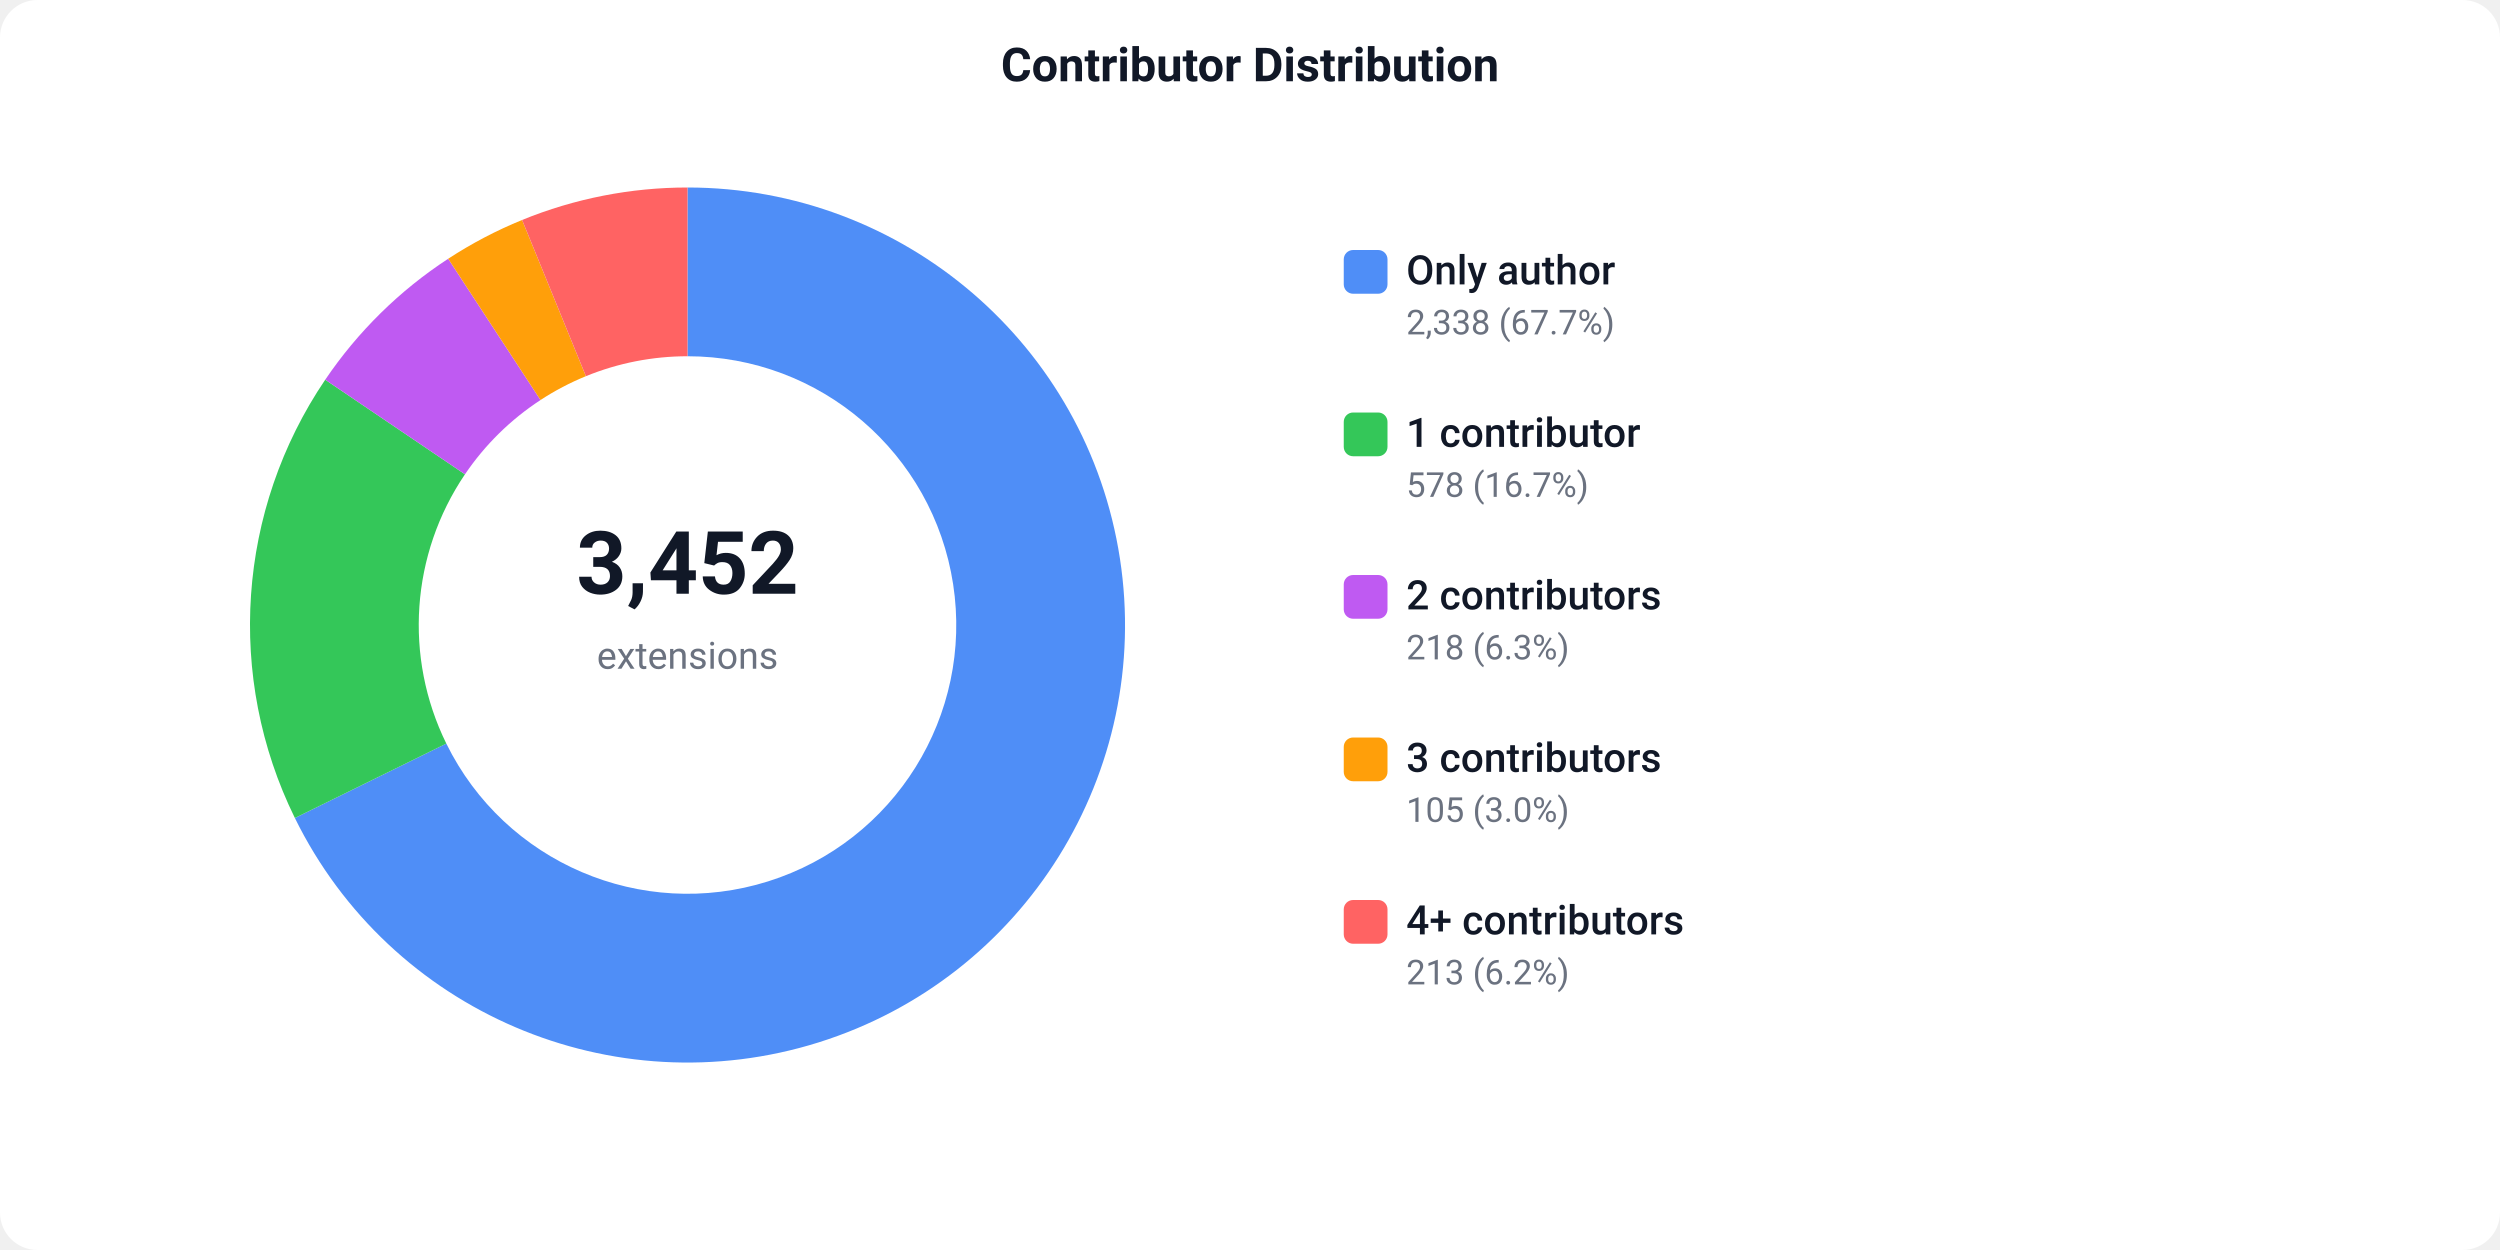
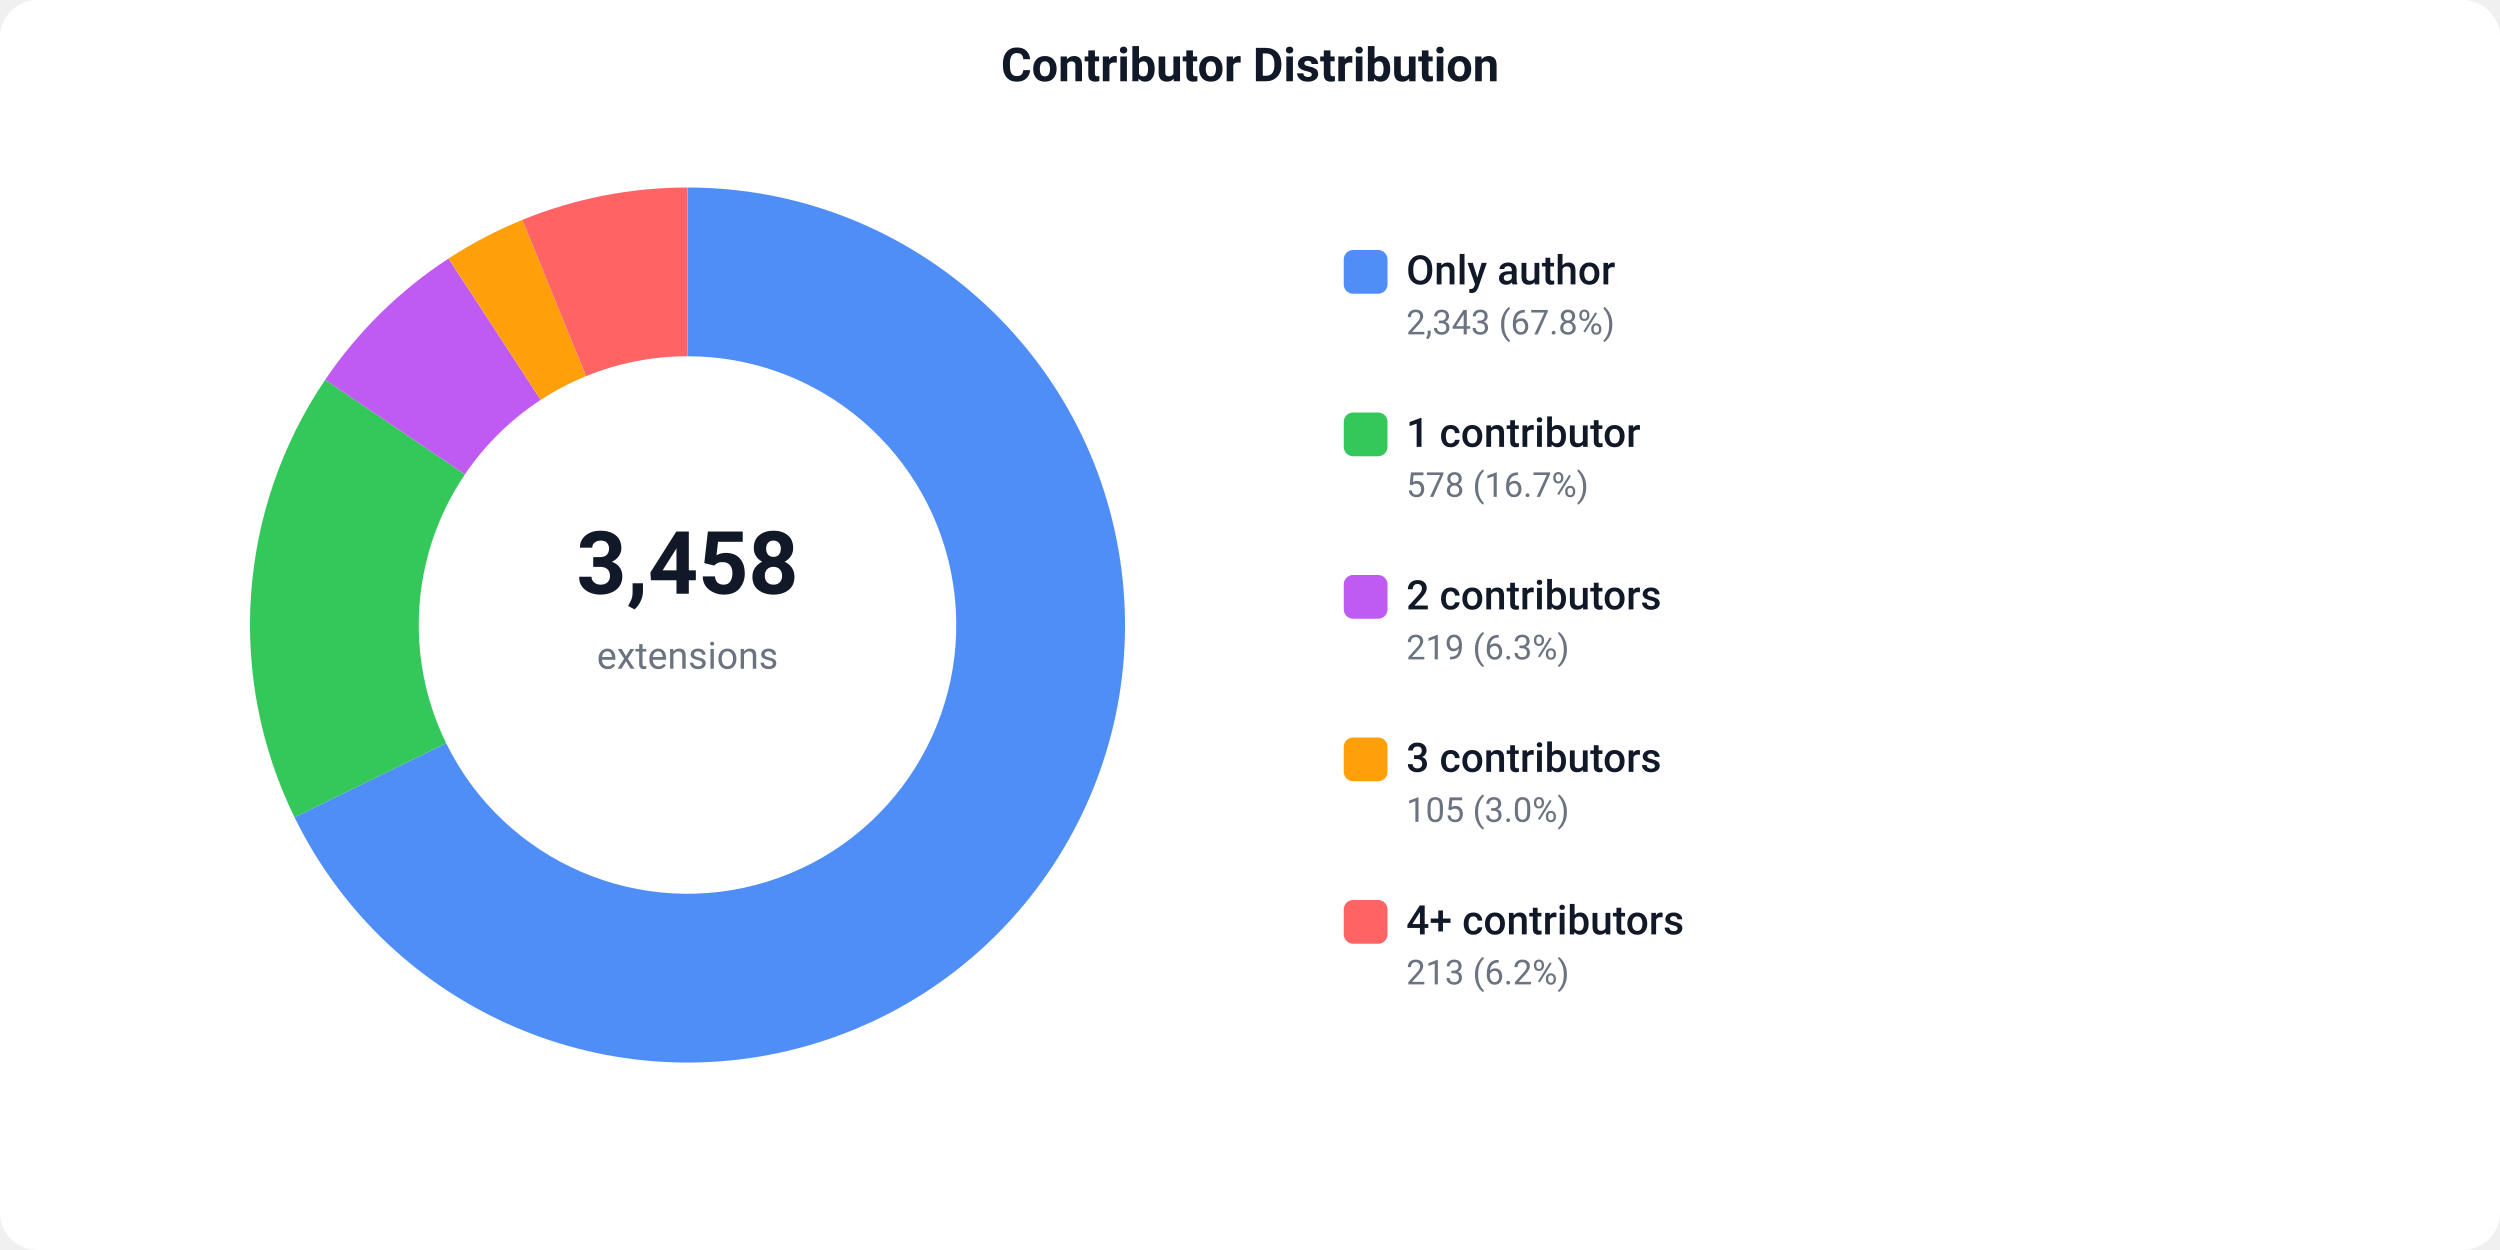
<svg xmlns="http://www.w3.org/2000/svg" width="800" height="400" viewBox="0 0 800 400">
  <defs>
    <style>text { font-family: -apple-system, BlinkMacSystemFont, 'Segoe UI', Roboto, sans-serif; }</style>
  </defs>
  <rect width="800" height="400" fill="#ffffff" rx="12" />
  <text x="400" y="26" text-anchor="middle" font-size="15" font-weight="600" fill="#111827">Contributor Distribution</text>
-   <path d="M 220.00 60.00 A 140 140 0 1 1 94.36 261.76 L 142.82 237.94 A 86 86 0 1 0 220.00 114.00 Z" fill="#4F8EF7" />
-   <path d="M 94.36 261.76 A 140 140 0 0 1 104.07 121.51 L 148.79 151.78 A 86 86 0 0 0 142.82 237.94 Z" fill="#34C759" />
-   <path d="M 104.07 121.51 A 140 140 0 0 1 143.42 82.80 L 172.96 128.01 A 86 86 0 0 0 148.79 151.78 Z" fill="#BF5AF2" />
-   <path d="M 143.42 82.80 A 140 140 0 0 1 167.07 70.39 L 187.49 120.38 A 86 86 0 0 0 172.96 128.01 Z" fill="#FF9F0A" />
-   <path d="M 167.07 70.39 A 140 140 0 0 1 220.00 60.00 L 220.00 114.00 A 86 86 0 0 0 187.49 120.38 Z" fill="#FF6363" />
-   <text x="220" y="190" text-anchor="middle" font-size="28" font-weight="700" fill="#111827">3,452</text>
+   <path d="M 220.00 60.00 A 140 140 0 1 1 94.25 261.54 L 142.76 237.81 A 86 86 0 1 0 220.00 114.00 Z" fill="#4F8EF7" />
+   <path d="M 94.25 261.54 A 140 140 0 0 1 104.06 121.52 L 148.78 151.79 A 86 86 0 0 0 142.76 237.81 Z" fill="#34C759" />
+   <path d="M 104.06 121.52 A 140 140 0 0 1 143.53 82.73 L 173.03 127.96 A 86 86 0 0 0 148.78 151.79 Z" fill="#BF5AF2" />
+   <path d="M 143.53 82.73 A 140 140 0 0 1 167.16 70.35 L 187.54 120.36 A 86 86 0 0 0 173.03 127.96 Z" fill="#FF9F0A" />
+   <path d="M 167.16 70.35 A 140 140 0 0 1 220.00 60.00 L 220.00 114.00 A 86 86 0 0 0 187.54 120.36 Z" fill="#FF6363" />
+   <text x="220" y="190" text-anchor="middle" font-size="28" font-weight="700" fill="#111827">3,458</text>
  <text x="220" y="214" text-anchor="middle" font-size="12" fill="#6b7280">extensions</text>
  <rect x="430" y="80" width="14" height="14" fill="#4F8EF7" rx="3" />
  <text x="450" y="91" font-size="13" font-weight="500" fill="#111827">Only author</text>
-   <text x="450" y="107" font-size="11" fill="#6b7280">2,338 (67.7%)</text>
+   <text x="450" y="107" font-size="11" fill="#6b7280">2,343 (67.8%)</text>
  <rect x="430" y="132" width="14" height="14" fill="#34C759" rx="3" />
  <text x="450" y="143" font-size="13" font-weight="500" fill="#111827">1 contributor</text>
  <text x="450" y="159" font-size="11" fill="#6b7280">578 (16.7%)</text>
  <rect x="430" y="184" width="14" height="14" fill="#BF5AF2" rx="3" />
  <text x="450" y="195" font-size="13" font-weight="500" fill="#111827">2 contributors</text>
-   <text x="450" y="211" font-size="11" fill="#6b7280">218 (6.3%)</text>
+   <text x="450" y="211" font-size="11" fill="#6b7280">219 (6.3%)</text>
  <rect x="430" y="236" width="14" height="14" fill="#FF9F0A" rx="3" />
  <text x="450" y="247" font-size="13" font-weight="500" fill="#111827">3 contributors</text>
  <text x="450" y="263" font-size="11" fill="#6b7280">105 (3.0%)</text>
  <rect x="430" y="288" width="14" height="14" fill="#FF6363" rx="3" />
  <text x="450" y="299" font-size="13" font-weight="500" fill="#111827">4+ contributors</text>
  <text x="450" y="315" font-size="11" fill="#6b7280">213 (6.2%)</text>
</svg>
